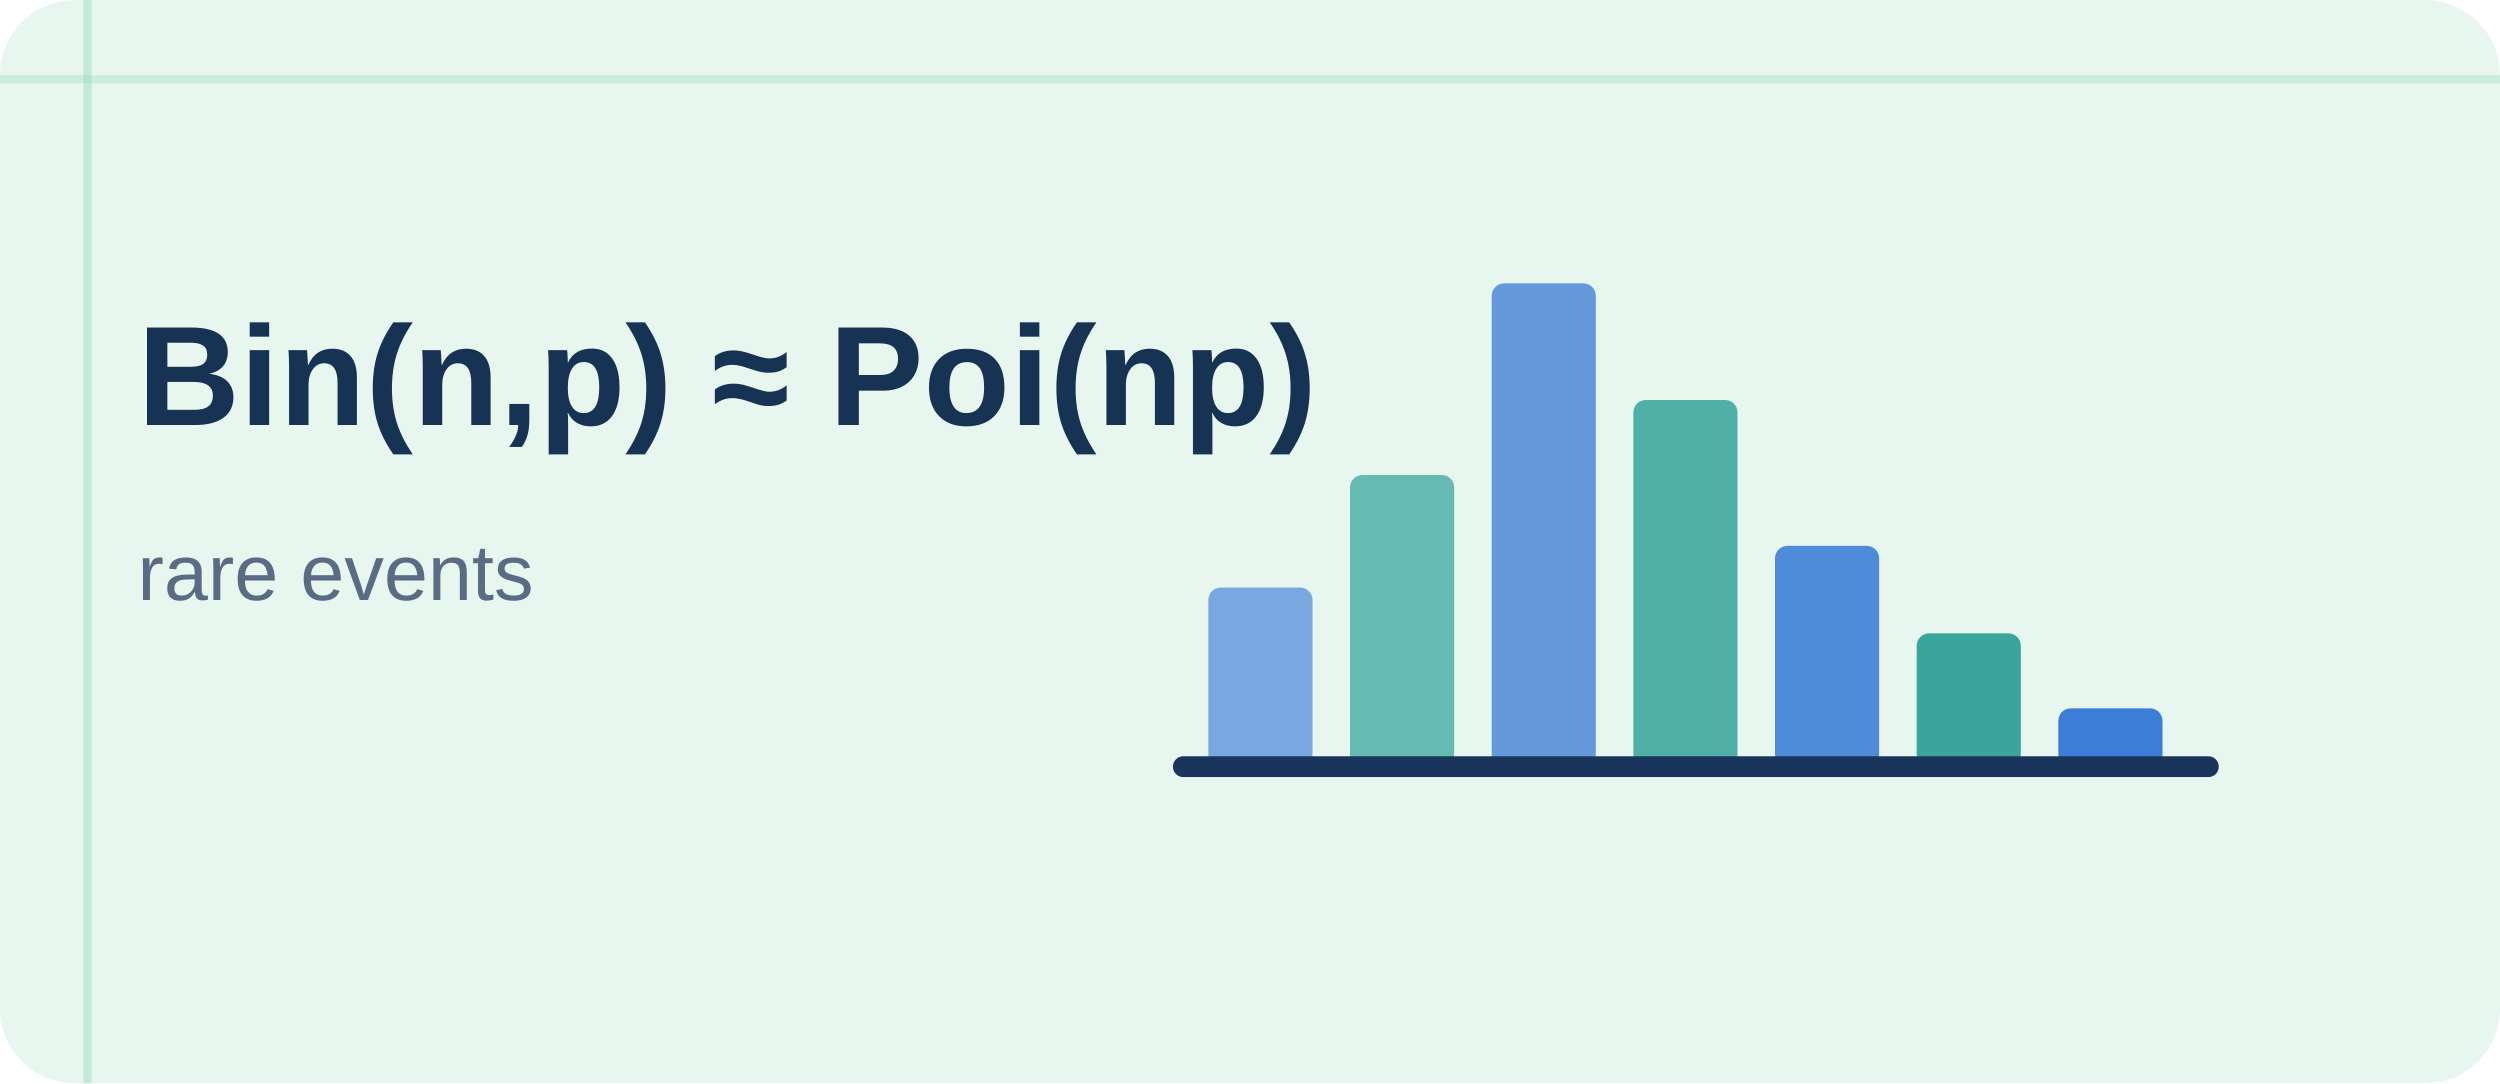
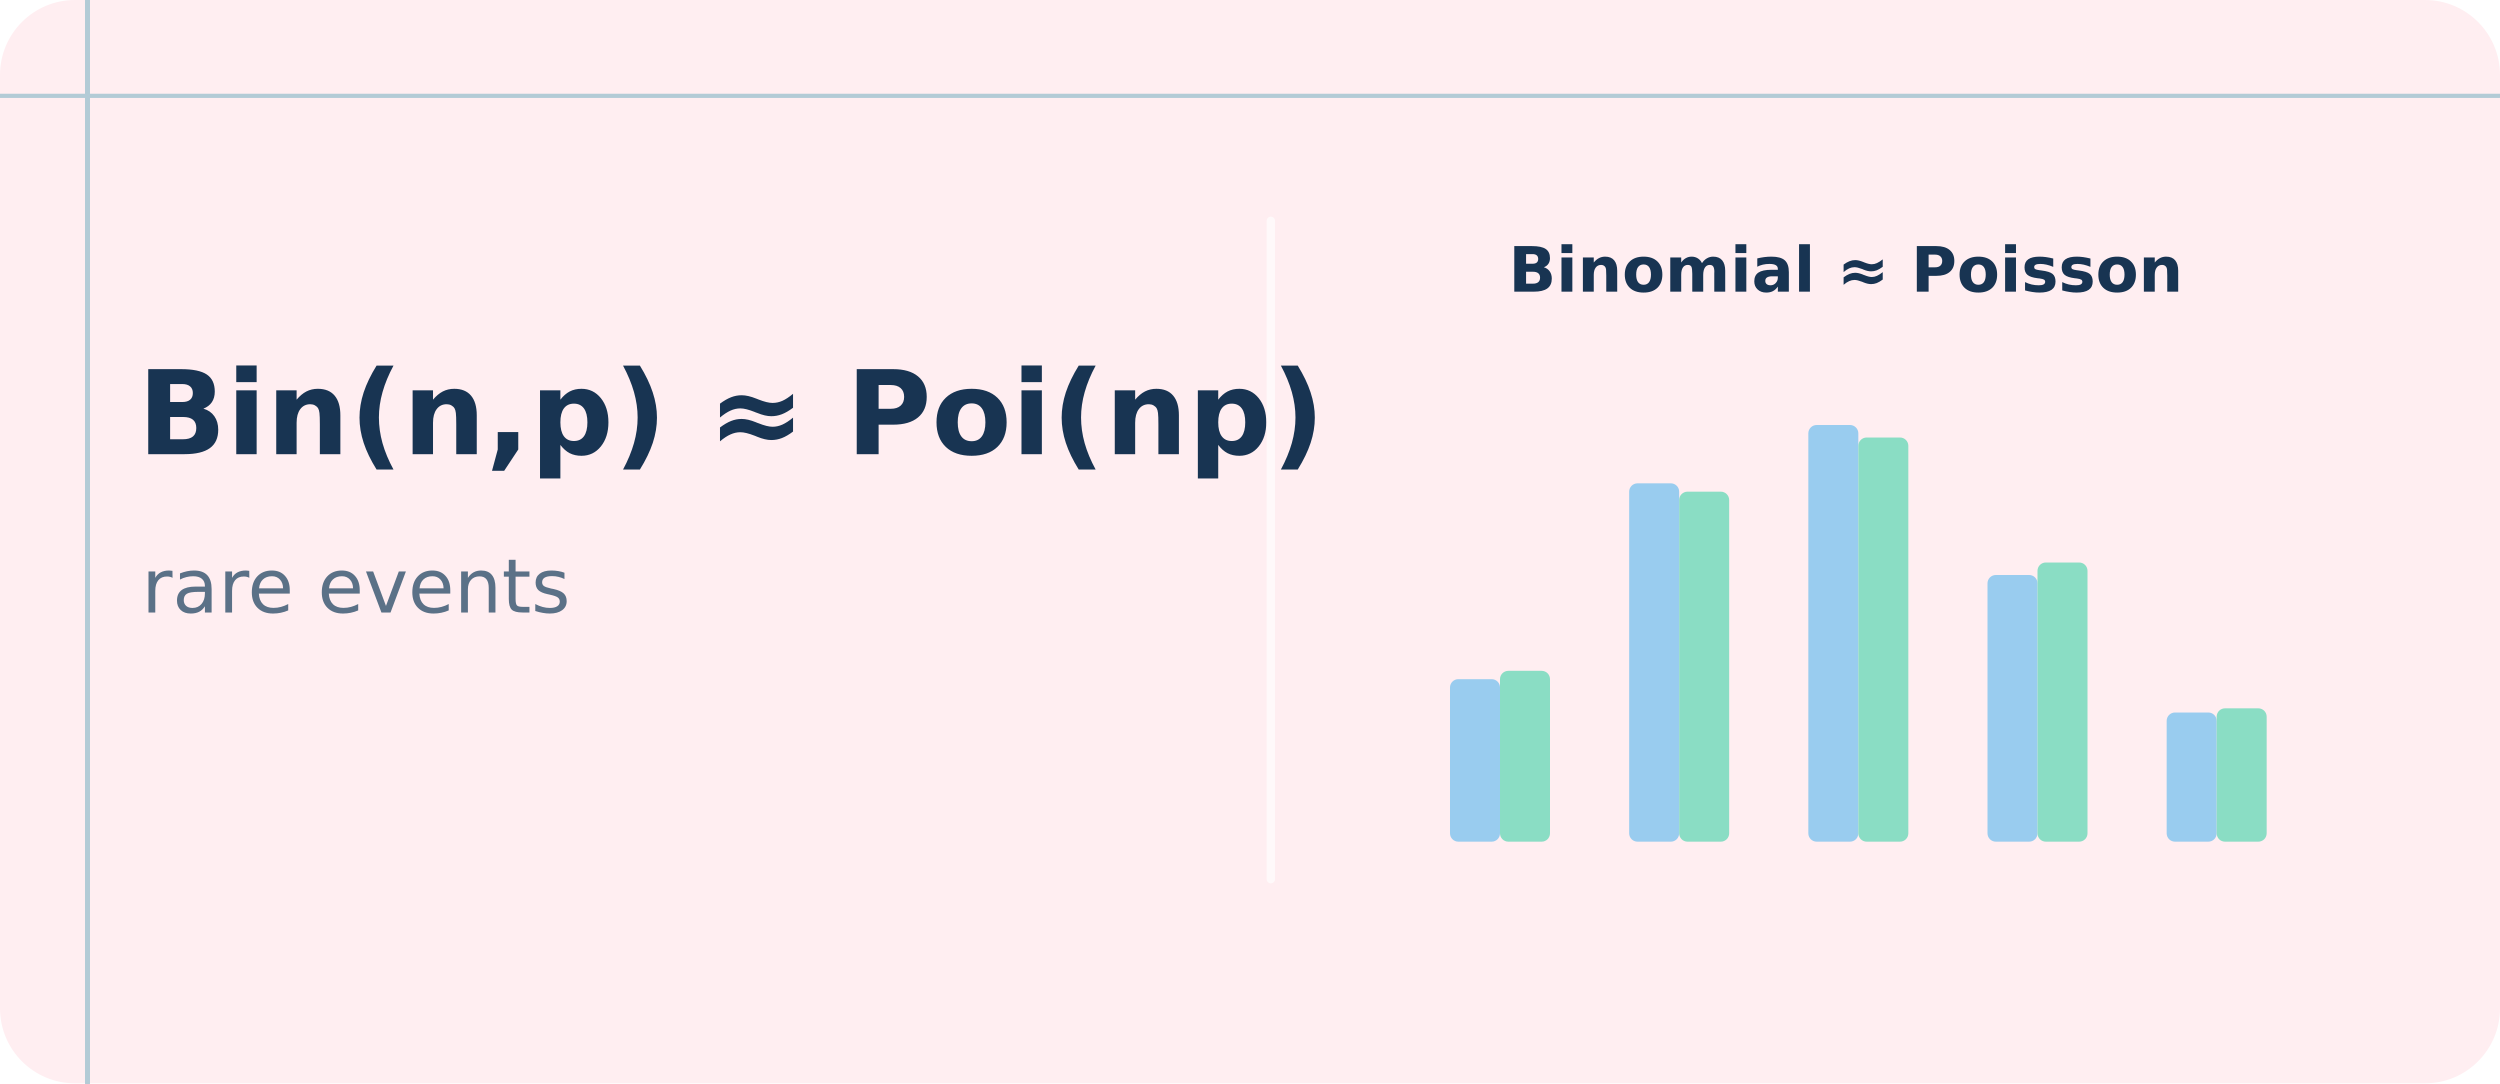
<svg xmlns="http://www.w3.org/2000/svg" viewBox="0 0 600 260" role="img" aria-labelledby="title">
-   <rect width="600" height="260" rx="18" fill="#e7f7ef" />
-   <path d="M0 19 L600 19" stroke="#9bd8bb" stroke-opacity=".35" stroke-width="2" />
-   <path d="M21 0 V260" stroke="#9bd8bb" stroke-opacity=".45" stroke-width="2" />
-   <text x="33" y="102" fill="#173354" font-size="34" font-family="Trebuchet MS,Segoe UI,Arial,sans-serif" font-weight="700">Bin(n,p) ≈ Poi(np)</text>
-   <text x="33" y="144" fill="#5a6c83" font-size="19" font-family="Trebuchet MS,Segoe UI,Arial,sans-serif">rare events</text>
-   <rect x="290" y="141" width="25" height="43" rx="3" fill="#1e67d2" opacity="0.55" />
-   <rect x="324" y="114" width="25" height="70" rx="3" fill="#0f9187" opacity="0.6" />
-   <rect x="358" y="68" width="25" height="116" rx="3" fill="#1e67d2" opacity="0.65" />
-   <rect x="392" y="96" width="25" height="88" rx="3" fill="#0f9187" opacity="0.7" />
-   <rect x="426" y="131" width="25" height="53" rx="3" fill="#1e67d2" opacity="0.75" />
-   <rect x="460" y="152" width="25" height="32" rx="3" fill="#0f9187" opacity="0.8" />
-   <rect x="494" y="170" width="25" height="14" rx="3" fill="#1e67d2" opacity="0.85" />
-   <path d="M284 184 H530" stroke="#1a355b" stroke-width="5" fill="none" stroke-linecap="round" stroke-linejoin="round" />
+   <rect x="0" y="0" width="600" height="260" rx="18" fill="#ffeef1" stroke="none" stroke-width="2" />
+   <line x1="0" y1="23" x2="600" y2="23" stroke="#b3cbd6" stroke-width="1" stroke-linecap="round" />
+   <line x1="21" y1="0" x2="21" y2="260" stroke="#b3cbd6" stroke-width="1.2" stroke-linecap="round" />
+   <text x="33" y="109" text-anchor="start" font-family="Trebuchet MS, Segoe UI, DejaVu Sans, Arial, sans-serif" font-size="28" font-weight="700" fill="#183452">Bin(n,p) ≈ Poi(np)</text>
+   <text x="34" y="147" text-anchor="start" font-family="Trebuchet MS, Segoe UI, DejaVu Sans, Arial, sans-serif" font-size="18" font-weight="500" fill="#5b7187">rare events</text>
+   <line x1="305" y1="53" x2="305" y2="211" stroke="#ffffffaa" stroke-width="2" stroke-linecap="round" />
+   <rect x="348" y="163" width="12" height="39" rx="2" fill="#99ccef" stroke="none" stroke-width="2" />
+   <rect x="360" y="161" width="12" height="41" rx="2" fill="#8addc4" stroke="none" stroke-width="2" />
+   <rect x="391" y="116" width="12" height="86" rx="2" fill="#99ccef" stroke="none" stroke-width="2" />
+   <rect x="403" y="118" width="12" height="84" rx="2" fill="#8addc4" stroke="none" stroke-width="2" />
+   <rect x="434" y="102" width="12" height="100" rx="2" fill="#99ccef" stroke="none" stroke-width="2" />
+   <rect x="446" y="105" width="12" height="97" rx="2" fill="#8addc4" stroke="none" stroke-width="2" />
+   <rect x="477" y="138" width="12" height="64" rx="2" fill="#99ccef" stroke="none" stroke-width="2" />
+   <rect x="489" y="135" width="12" height="67" rx="2" fill="#8addc4" stroke="none" stroke-width="2" />
+   <rect x="520" y="171" width="12" height="31" rx="2" fill="#99ccef" stroke="none" stroke-width="2" />
+   <rect x="532" y="170" width="12" height="32" rx="2" fill="#8addc4" stroke="none" stroke-width="2" />
+   <text x="443" y="70" text-anchor="middle" font-family="Trebuchet MS, Segoe UI, DejaVu Sans, Arial, sans-serif" font-size="15" font-weight="700" fill="#183452">Binomial ≈ Poisson</text>
</svg>
